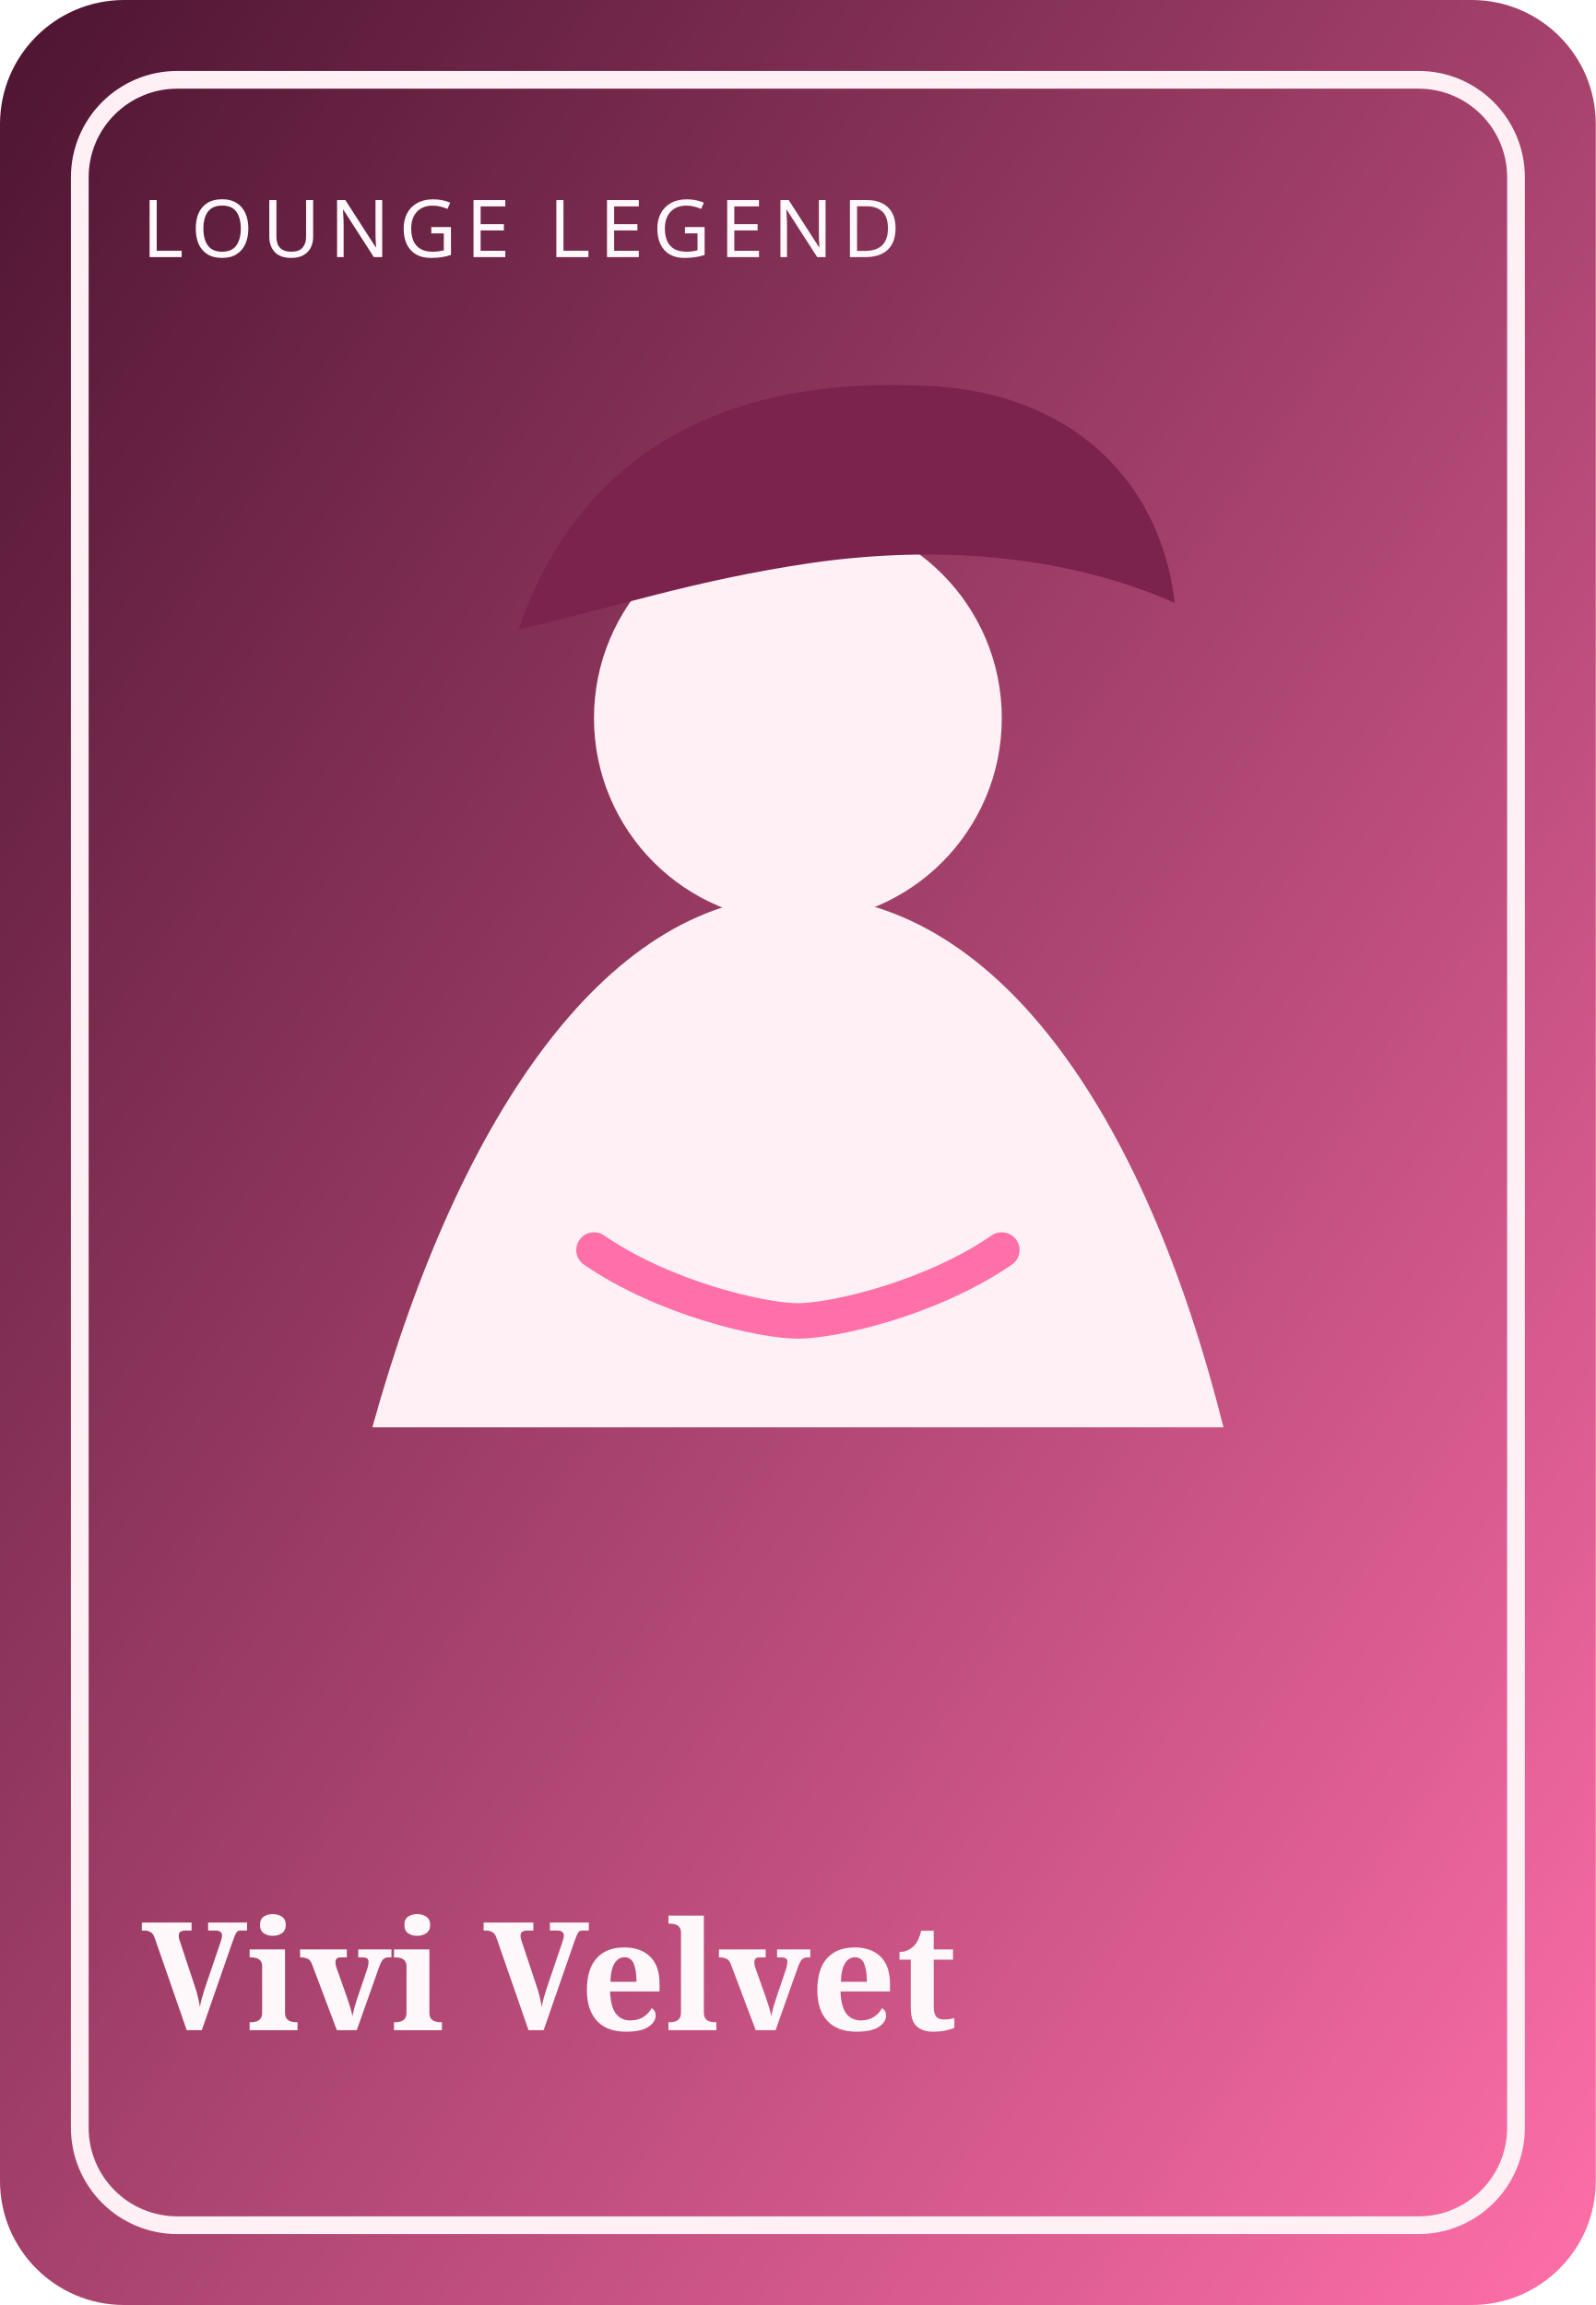
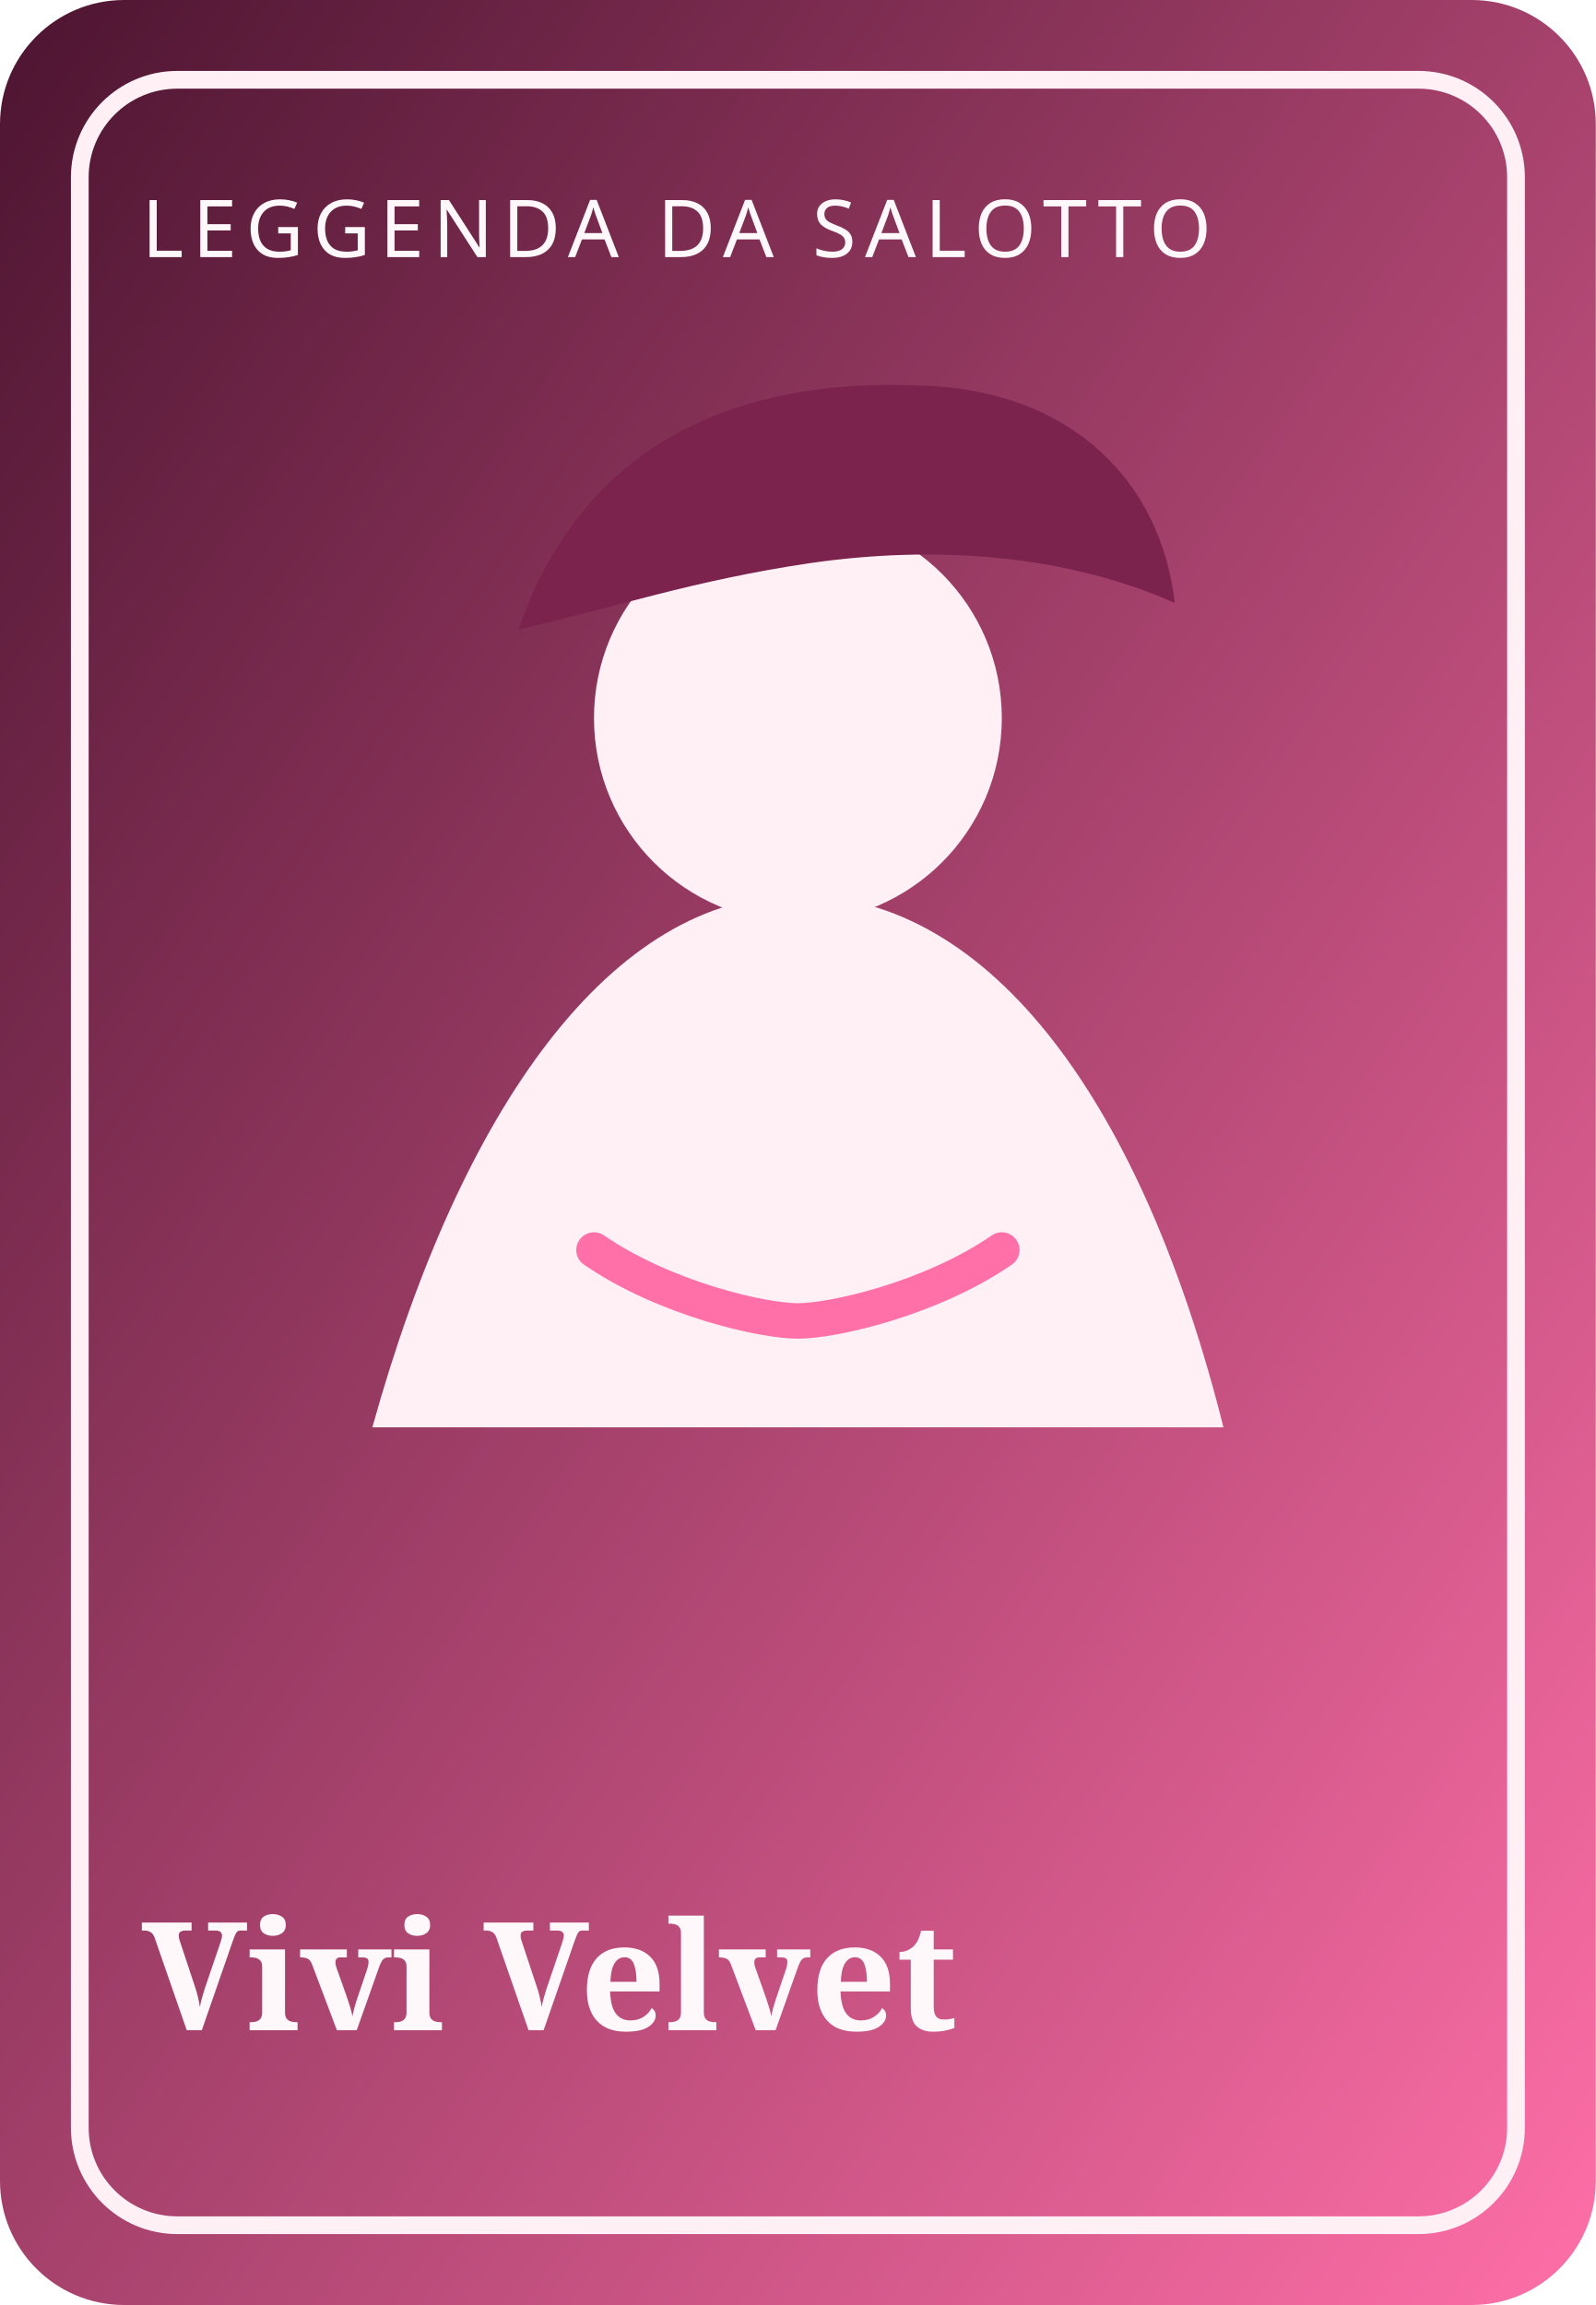
<svg xmlns="http://www.w3.org/2000/svg" viewBox="0 0 360 520">
  <defs>
    <linearGradient id="g" x1="0%" y1="0%" x2="100%" y2="100%">
      <stop offset="0%" stop-color="#4c1430" />
      <stop offset="100%" stop-color="#ff6fa8" />
    </linearGradient>
  </defs>
  <rect width="360" height="520" rx="28" fill="url(#g)" />
  <rect x="18" y="18" width="324" height="484" rx="22" fill="none" stroke="#fff0f6" stroke-width="4" />
  <path d="M84 322c20-72 54-120 96-120 44 0 78 48 96 120" fill="#fff0f6" />
  <circle cx="180" cy="162" r="46" fill="#fff0f6" />
  <path d="M117 142c14-41 48-57 91-55 34 1 54 22 57 49-25-11-54-13-82-9-27 4-44 10-66 15z" fill="#7b234d" />
  <path d="M134 282c16 11 38 16 46 16s30-5 46-16" fill="none" stroke="#ff6fa8" stroke-width="8" stroke-linecap="round" />
-   <text x="32" y="58" font-size="18" fill="#fff8fb" font-family="'Trebuchet MS', sans-serif" letter-spacing="2">LOUNGE LEGEND</text>
+   <text x="32" y="58" font-size="18" fill="#fff8fb" font-family="'Trebuchet MS', sans-serif" letter-spacing="2">LEGGENDA DA SALOTTO</text>
  <text x="32" y="458" font-size="34" fill="#fff8fb" font-family="Georgia, serif" font-weight="700">Vivi Velvet</text>
</svg>
